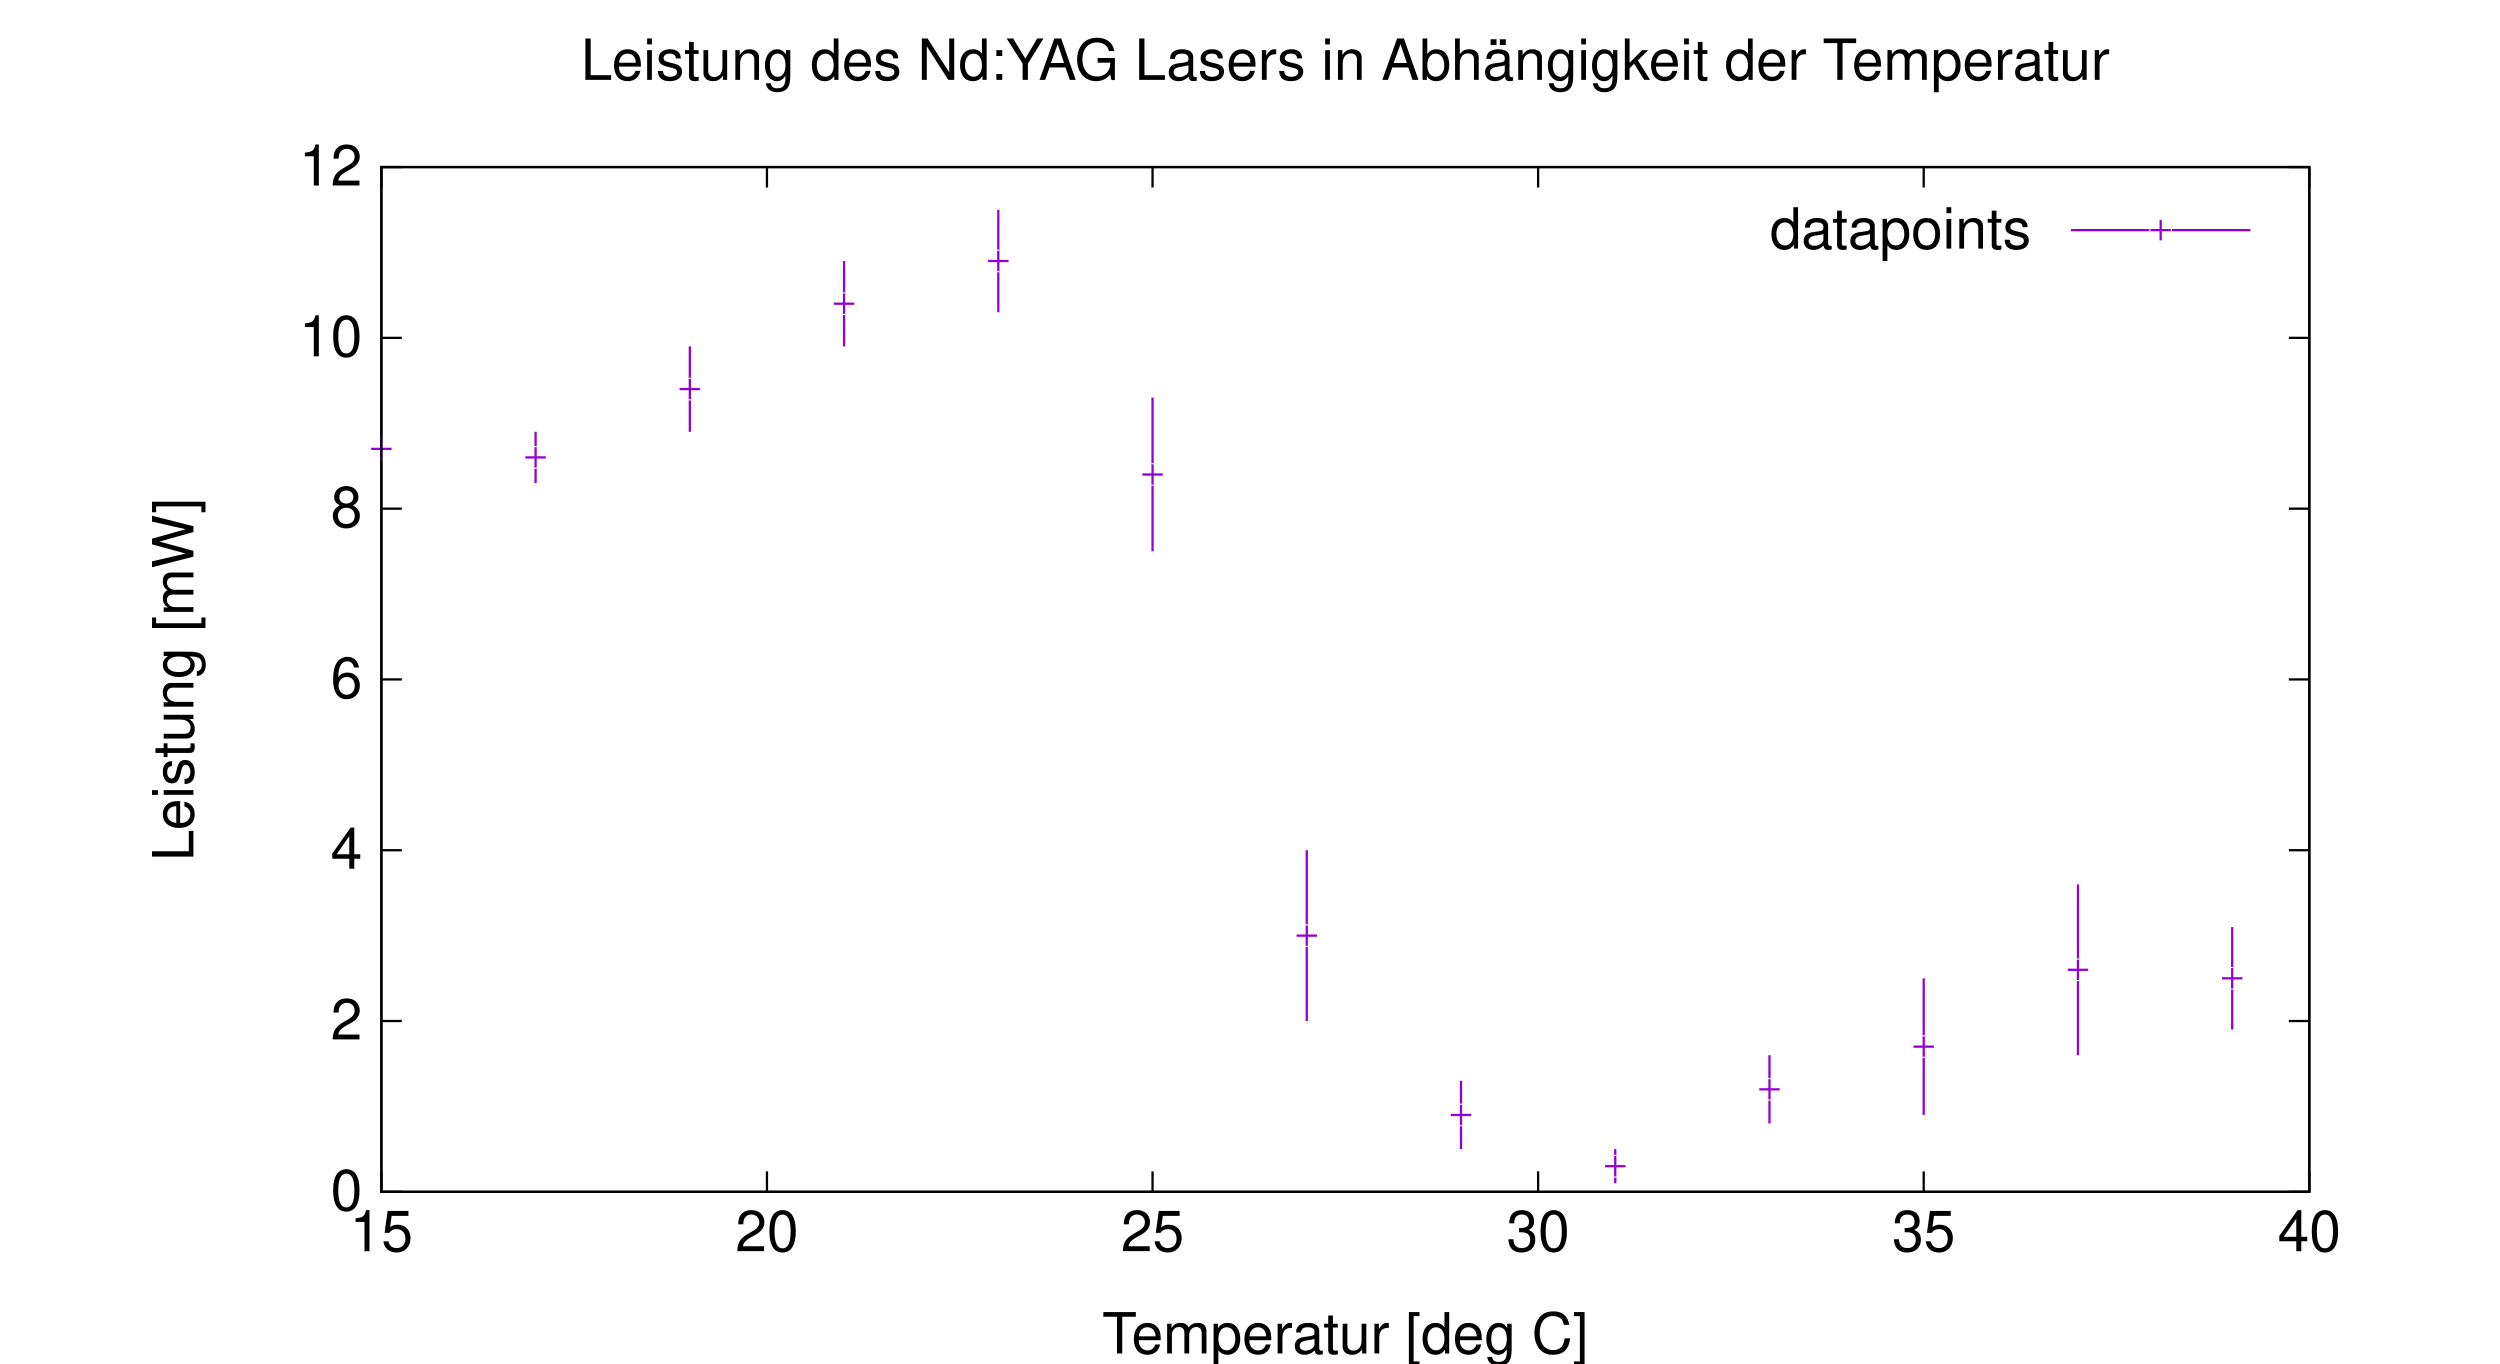
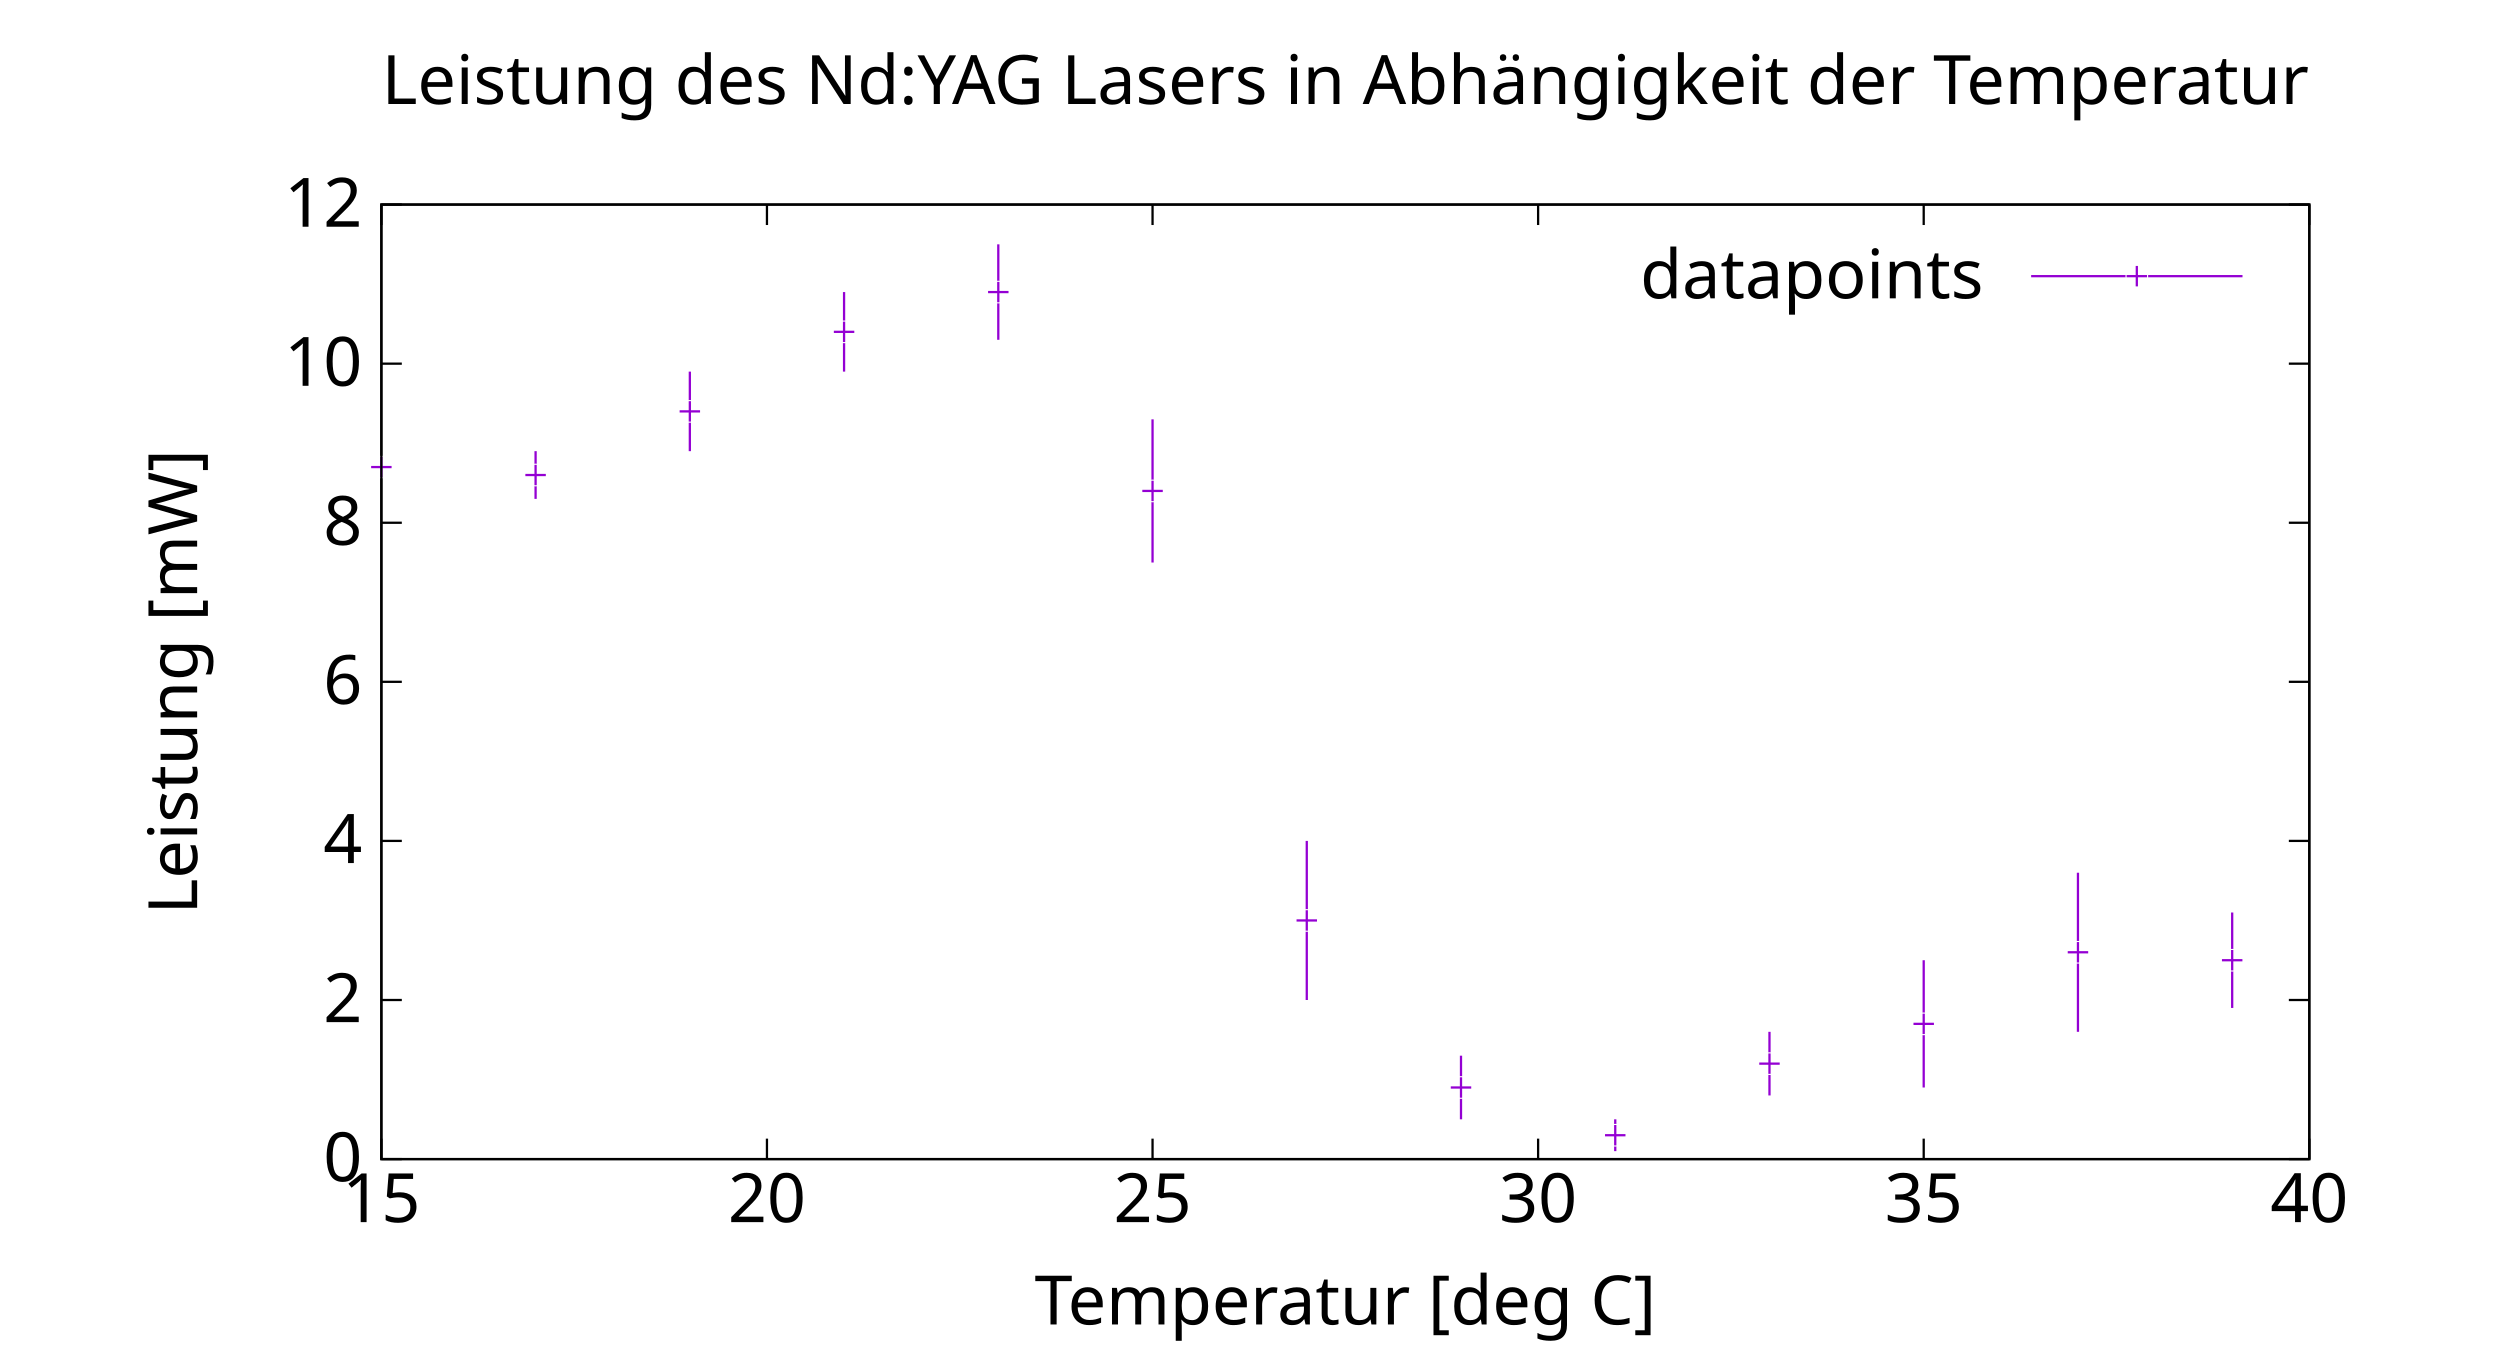
<svg xmlns="http://www.w3.org/2000/svg" xmlns:xlink="http://www.w3.org/1999/xlink" width="1100" height="600" viewBox="0 0 1100 600">
  <g id="gnuplot_canvas">
    <rect x="0" y="0" width="1100" height="600" fill="none" />
    <defs>
      <circle id="gpDot" r="0.5" stroke-width="0.5" stroke="currentColor" />
      <path id="gpPt0" stroke-width="0.222" stroke="currentColor" d="M-1,0 h2 M0,-1 v2" />
      <path id="gpPt1" stroke-width="0.222" stroke="currentColor" d="M-1,-1 L1,1 M1,-1 L-1,1" />
      <path id="gpPt2" stroke-width="0.222" stroke="currentColor" d="M-1,0 L1,0 M0,-1 L0,1 M-1,-1 L1,1 M-1,1 L1,-1" />
      <rect id="gpPt3" stroke-width="0.222" stroke="currentColor" x="-1" y="-1" width="2" height="2" />
      <rect id="gpPt4" stroke-width="0.222" stroke="currentColor" fill="currentColor" x="-1" y="-1" width="2" height="2" />
      <circle id="gpPt5" stroke-width="0.222" stroke="currentColor" cx="0" cy="0" r="1" />
      <use xlink:href="#gpPt5" id="gpPt6" fill="currentColor" stroke="none" />
      <path id="gpPt7" stroke-width="0.222" stroke="currentColor" d="M0,-1.33 L-1.33,0.67 L1.33,0.67 z" />
      <use xlink:href="#gpPt7" id="gpPt8" fill="currentColor" stroke="none" />
      <use xlink:href="#gpPt7" id="gpPt9" stroke="currentColor" transform="rotate(180)" />
      <use xlink:href="#gpPt9" id="gpPt10" fill="currentColor" stroke="none" />
      <use xlink:href="#gpPt3" id="gpPt11" stroke="currentColor" transform="rotate(45)" />
      <use xlink:href="#gpPt11" id="gpPt12" fill="currentColor" stroke="none" />
      <path id="gpPt13" stroke-width="0.222" stroke="currentColor" d="M0,1.330 L1.265,0.411 L0.782,-1.067 L-0.782,-1.076 L-1.265,0.411 z" />
      <use xlink:href="#gpPt13" id="gpPt14" fill="currentColor" stroke="none" />
      <filter id="textbox" filterUnits="objectBoundingBox" x="0" y="0" height="1" width="1">
        <feFlood flood-color="white" flood-opacity="1" result="bgnd" />
        <feComposite in="SourceGraphic" in2="bgnd" operator="atop" />
      </filter>
      <filter id="greybox" filterUnits="objectBoundingBox" x="0" y="0" height="1" width="1">
        <feFlood flood-color="lightgrey" flood-opacity="1" result="grey" />
        <feComposite in="SourceGraphic" in2="grey" operator="atop" />
      </filter>
    </defs>
    <g fill="none" color="white" stroke="currentColor" stroke-width="1.00" stroke-linecap="butt" stroke-linejoin="miter">
</g>
    <g fill="none" color="black" stroke="currentColor" stroke-width="1.00" stroke-linecap="butt" stroke-linejoin="miter">
-       <path stroke="black" d="M167.80,524.40 L176.80,524.40 M1016.09,524.40 L1007.09,524.40  " />
-       <g transform="translate(159.41,532.53)" stroke="none" fill="black" font-family="Helvetica" font-size="25.00" text-anchor="end">
-         <text>
-           <tspan font-family="Helvetica"> 0</tspan>
-         </text>
-       </g>
-     </g>
-     <g fill="none" color="black" stroke="currentColor" stroke-width="1.00" stroke-linecap="butt" stroke-linejoin="miter">
-       <path stroke="black" d="M167.80,449.25 L176.80,449.25 M1016.09,449.25 L1007.09,449.25  " />
-       <g transform="translate(159.41,457.38)" stroke="none" fill="black" font-family="Helvetica" font-size="25.00" text-anchor="end">
-         <text>
-           <tspan font-family="Helvetica"> 2</tspan>
-         </text>
-       </g>
-     </g>
-     <g fill="none" color="black" stroke="currentColor" stroke-width="1.00" stroke-linecap="butt" stroke-linejoin="miter">
-       <path stroke="black" d="M167.80,374.10 L176.80,374.10 M1016.09,374.10 L1007.09,374.10  " />
-       <g transform="translate(159.41,382.23)" stroke="none" fill="black" font-family="Helvetica" font-size="25.00" text-anchor="end">
-         <text>
-           <tspan font-family="Helvetica"> 4</tspan>
-         </text>
-       </g>
-     </g>
-     <g fill="none" color="black" stroke="currentColor" stroke-width="1.00" stroke-linecap="butt" stroke-linejoin="miter">
-       <path stroke="black" d="M167.80,298.95 L176.80,298.95 M1016.09,298.95 L1007.09,298.95  " />
-       <g transform="translate(159.41,307.08)" stroke="none" fill="black" font-family="Helvetica" font-size="25.00" text-anchor="end">
-         <text>
-           <tspan font-family="Helvetica"> 6</tspan>
-         </text>
-       </g>
-     </g>
-     <g fill="none" color="black" stroke="currentColor" stroke-width="1.00" stroke-linecap="butt" stroke-linejoin="miter">
-       <path stroke="black" d="M167.80,223.81 L176.80,223.81 M1016.09,223.81 L1007.09,223.81  " />
-       <g transform="translate(159.41,231.94)" stroke="none" fill="black" font-family="Helvetica" font-size="25.00" text-anchor="end">
-         <text>
-           <tspan font-family="Helvetica"> 8</tspan>
-         </text>
-       </g>
-     </g>
-     <g fill="none" color="black" stroke="currentColor" stroke-width="1.00" stroke-linecap="butt" stroke-linejoin="miter">
-       <path stroke="black" d="M167.80,148.66 L176.80,148.66 M1016.09,148.66 L1007.09,148.66  " />
-       <g transform="translate(159.41,156.79)" stroke="none" fill="black" font-family="Helvetica" font-size="25.00" text-anchor="end">
-         <text>
-           <tspan font-family="Helvetica"> 10</tspan>
-         </text>
-       </g>
-     </g>
-     <g fill="none" color="black" stroke="currentColor" stroke-width="1.00" stroke-linecap="butt" stroke-linejoin="miter">
-       <path stroke="black" d="M167.80,73.51 L176.80,73.51 M1016.09,73.51 L1007.09,73.51  " />
-       <g transform="translate(159.41,81.64)" stroke="none" fill="black" font-family="Helvetica" font-size="25.00" text-anchor="end">
-         <text>
-           <tspan font-family="Helvetica"> 12</tspan>
-         </text>
-       </g>
-     </g>
-     <g fill="none" color="black" stroke="currentColor" stroke-width="1.00" stroke-linecap="butt" stroke-linejoin="miter">
-       <path stroke="black" d="M167.80,524.40 L167.80,515.40 M167.80,73.51 L167.80,82.51  " />
-       <g transform="translate(167.80,550.53)" stroke="none" fill="black" font-family="Helvetica" font-size="25.00" text-anchor="middle">
-         <text>
-           <tspan font-family="Helvetica"> 15</tspan>
-         </text>
-       </g>
-     </g>
-     <g fill="none" color="black" stroke="currentColor" stroke-width="1.00" stroke-linecap="butt" stroke-linejoin="miter">
-       <path stroke="black" d="M337.46,524.40 L337.46,515.40 M337.46,73.51 L337.46,82.51  " />
-       <g transform="translate(337.46,550.53)" stroke="none" fill="black" font-family="Helvetica" font-size="25.00" text-anchor="middle">
-         <text>
-           <tspan font-family="Helvetica"> 20</tspan>
-         </text>
-       </g>
-     </g>
-     <g fill="none" color="black" stroke="currentColor" stroke-width="1.00" stroke-linecap="butt" stroke-linejoin="miter">
-       <path stroke="black" d="M507.12,524.40 L507.12,515.40 M507.12,73.51 L507.12,82.51  " />
-       <g transform="translate(507.12,550.53)" stroke="none" fill="black" font-family="Helvetica" font-size="25.00" text-anchor="middle">
-         <text>
-           <tspan font-family="Helvetica"> 25</tspan>
-         </text>
-       </g>
-     </g>
-     <g fill="none" color="black" stroke="currentColor" stroke-width="1.00" stroke-linecap="butt" stroke-linejoin="miter">
-       <path stroke="black" d="M676.77,524.40 L676.77,515.40 M676.77,73.51 L676.77,82.51  " />
-       <g transform="translate(676.77,550.53)" stroke="none" fill="black" font-family="Helvetica" font-size="25.00" text-anchor="middle">
-         <text>
-           <tspan font-family="Helvetica"> 30</tspan>
-         </text>
-       </g>
-     </g>
-     <g fill="none" color="black" stroke="currentColor" stroke-width="1.00" stroke-linecap="butt" stroke-linejoin="miter">
-       <path stroke="black" d="M846.43,524.40 L846.43,515.40 M846.43,73.51 L846.43,82.51  " />
-       <g transform="translate(846.43,550.53)" stroke="none" fill="black" font-family="Helvetica" font-size="25.00" text-anchor="middle">
-         <text>
-           <tspan font-family="Helvetica"> 35</tspan>
-         </text>
-       </g>
-     </g>
-     <g fill="none" color="black" stroke="currentColor" stroke-width="1.00" stroke-linecap="butt" stroke-linejoin="miter">
-       <path stroke="black" d="M1016.09,524.40 L1016.09,515.40 M1016.09,73.51 L1016.09,82.51  " />
-       <g transform="translate(1016.09,550.53)" stroke="none" fill="black" font-family="Helvetica" font-size="25.00" text-anchor="middle">
-         <text>
-           <tspan font-family="Helvetica"> 40</tspan>
-         </text>
-       </g>
-     </g>
-     <g fill="none" color="black" stroke="currentColor" stroke-width="1.00" stroke-linecap="butt" stroke-linejoin="miter">
- </g>
-     <g fill="none" color="black" stroke="currentColor" stroke-width="1.00" stroke-linecap="butt" stroke-linejoin="miter">
-       <path stroke="black" d="M167.80,73.51 L167.80,524.40 L1016.09,524.40 L1016.09,73.51 L167.80,73.51 Z  " />
-     </g>
-     <g fill="none" color="black" stroke="currentColor" stroke-width="1.00" stroke-linecap="butt" stroke-linejoin="miter">
-       <g transform="translate(85.11,298.96) rotate(270)" stroke="none" fill="black" font-family="Helvetica" font-size="25.00" text-anchor="middle">
-         <text>
-           <tspan font-family="Helvetica">Leistung [mW]</tspan>
-         </text>
-       </g>
-     </g>
-     <g fill="none" color="black" stroke="currentColor" stroke-width="1.00" stroke-linecap="butt" stroke-linejoin="miter">
-       <g transform="translate(591.94,595.53)" stroke="none" fill="black" font-family="Helvetica" font-size="25.00" text-anchor="middle">
-         <text>
-           <tspan font-family="Helvetica">Temperatur [deg C]</tspan>
+       <path stroke="black" d="M167.80,510.00 L176.80,510.00 M1016.09,510.00 L1007.09,510.00  " />
+       <g transform="translate(159.41,519.75)" stroke="none" fill="black" font-family="Computer Modern" font-size="30.00" text-anchor="end">
+         <text>
+           <tspan font-family="Computer Modern"> 0</tspan>
+         </text>
+       </g>
+     </g>
+     <g fill="none" color="black" stroke="currentColor" stroke-width="1.00" stroke-linecap="butt" stroke-linejoin="miter">
+       <path stroke="black" d="M167.80,440.00 L176.80,440.00 M1016.09,440.00 L1007.09,440.00  " />
+       <g transform="translate(159.41,449.75)" stroke="none" fill="black" font-family="Computer Modern" font-size="30.00" text-anchor="end">
+         <text>
+           <tspan font-family="Computer Modern"> 2</tspan>
+         </text>
+       </g>
+     </g>
+     <g fill="none" color="black" stroke="currentColor" stroke-width="1.00" stroke-linecap="butt" stroke-linejoin="miter">
+       <path stroke="black" d="M167.80,370.00 L176.80,370.00 M1016.09,370.00 L1007.09,370.00  " />
+       <g transform="translate(159.41,379.75)" stroke="none" fill="black" font-family="Computer Modern" font-size="30.00" text-anchor="end">
+         <text>
+           <tspan font-family="Computer Modern"> 4</tspan>
+         </text>
+       </g>
+     </g>
+     <g fill="none" color="black" stroke="currentColor" stroke-width="1.00" stroke-linecap="butt" stroke-linejoin="miter">
+       <path stroke="black" d="M167.80,300.00 L176.80,300.00 M1016.09,300.00 L1007.09,300.00  " />
+       <g transform="translate(159.41,309.75)" stroke="none" fill="black" font-family="Computer Modern" font-size="30.00" text-anchor="end">
+         <text>
+           <tspan font-family="Computer Modern"> 6</tspan>
+         </text>
+       </g>
+     </g>
+     <g fill="none" color="black" stroke="currentColor" stroke-width="1.00" stroke-linecap="butt" stroke-linejoin="miter">
+       <path stroke="black" d="M167.80,230.01 L176.80,230.01 M1016.09,230.01 L1007.09,230.01  " />
+       <g transform="translate(159.41,239.76)" stroke="none" fill="black" font-family="Computer Modern" font-size="30.00" text-anchor="end">
+         <text>
+           <tspan font-family="Computer Modern"> 8</tspan>
+         </text>
+       </g>
+     </g>
+     <g fill="none" color="black" stroke="currentColor" stroke-width="1.00" stroke-linecap="butt" stroke-linejoin="miter">
+       <path stroke="black" d="M167.80,160.01 L176.80,160.01 M1016.09,160.01 L1007.09,160.01  " />
+       <g transform="translate(159.41,169.76)" stroke="none" fill="black" font-family="Computer Modern" font-size="30.00" text-anchor="end">
+         <text>
+           <tspan font-family="Computer Modern"> 10</tspan>
+         </text>
+       </g>
+     </g>
+     <g fill="none" color="black" stroke="currentColor" stroke-width="1.00" stroke-linecap="butt" stroke-linejoin="miter">
+       <path stroke="black" d="M167.80,90.01 L176.80,90.01 M1016.09,90.01 L1007.09,90.01  " />
+       <g transform="translate(159.41,99.76)" stroke="none" fill="black" font-family="Computer Modern" font-size="30.00" text-anchor="end">
+         <text>
+           <tspan font-family="Computer Modern"> 12</tspan>
+         </text>
+       </g>
+     </g>
+     <g fill="none" color="black" stroke="currentColor" stroke-width="1.00" stroke-linecap="butt" stroke-linejoin="miter">
+       <path stroke="black" d="M167.80,510.00 L167.80,501.00 M167.80,90.01 L167.80,99.01  " />
+       <g transform="translate(167.80,537.75)" stroke="none" fill="black" font-family="Computer Modern" font-size="30.00" text-anchor="middle">
+         <text>
+           <tspan font-family="Computer Modern"> 15</tspan>
+         </text>
+       </g>
+     </g>
+     <g fill="none" color="black" stroke="currentColor" stroke-width="1.00" stroke-linecap="butt" stroke-linejoin="miter">
+       <path stroke="black" d="M337.46,510.00 L337.46,501.00 M337.46,90.01 L337.46,99.01  " />
+       <g transform="translate(337.46,537.75)" stroke="none" fill="black" font-family="Computer Modern" font-size="30.00" text-anchor="middle">
+         <text>
+           <tspan font-family="Computer Modern"> 20</tspan>
+         </text>
+       </g>
+     </g>
+     <g fill="none" color="black" stroke="currentColor" stroke-width="1.00" stroke-linecap="butt" stroke-linejoin="miter">
+       <path stroke="black" d="M507.12,510.00 L507.12,501.00 M507.12,90.01 L507.12,99.01  " />
+       <g transform="translate(507.12,537.75)" stroke="none" fill="black" font-family="Computer Modern" font-size="30.00" text-anchor="middle">
+         <text>
+           <tspan font-family="Computer Modern"> 25</tspan>
+         </text>
+       </g>
+     </g>
+     <g fill="none" color="black" stroke="currentColor" stroke-width="1.00" stroke-linecap="butt" stroke-linejoin="miter">
+       <path stroke="black" d="M676.77,510.00 L676.77,501.00 M676.77,90.01 L676.77,99.01  " />
+       <g transform="translate(676.77,537.75)" stroke="none" fill="black" font-family="Computer Modern" font-size="30.00" text-anchor="middle">
+         <text>
+           <tspan font-family="Computer Modern"> 30</tspan>
+         </text>
+       </g>
+     </g>
+     <g fill="none" color="black" stroke="currentColor" stroke-width="1.00" stroke-linecap="butt" stroke-linejoin="miter">
+       <path stroke="black" d="M846.43,510.00 L846.43,501.00 M846.43,90.01 L846.43,99.01  " />
+       <g transform="translate(846.43,537.75)" stroke="none" fill="black" font-family="Computer Modern" font-size="30.00" text-anchor="middle">
+         <text>
+           <tspan font-family="Computer Modern"> 35</tspan>
+         </text>
+       </g>
+     </g>
+     <g fill="none" color="black" stroke="currentColor" stroke-width="1.00" stroke-linecap="butt" stroke-linejoin="miter">
+       <path stroke="black" d="M1016.09,510.00 L1016.09,501.00 M1016.09,90.01 L1016.09,99.01  " />
+       <g transform="translate(1016.09,537.75)" stroke="none" fill="black" font-family="Computer Modern" font-size="30.00" text-anchor="middle">
+         <text>
+           <tspan font-family="Computer Modern"> 40</tspan>
+         </text>
+       </g>
+     </g>
+     <g fill="none" color="black" stroke="currentColor" stroke-width="1.00" stroke-linecap="butt" stroke-linejoin="miter">
+ </g>
+     <g fill="none" color="black" stroke="currentColor" stroke-width="1.00" stroke-linecap="butt" stroke-linejoin="miter">
+       <path stroke="black" d="M167.80,90.01 L167.80,510.00 L1016.09,510.00 L1016.09,90.01 L167.80,90.01 Z  " />
+     </g>
+     <g fill="none" color="black" stroke="currentColor" stroke-width="1.00" stroke-linecap="butt" stroke-linejoin="miter">
+       <g transform="translate(86.74,300.01) rotate(270)" stroke="none" fill="black" font-family="Computer Modern" font-size="30.00" text-anchor="middle">
+         <text>
+           <tspan font-family="Computer Modern">Leistung [mW]</tspan>
+         </text>
+       </g>
+     </g>
+     <g fill="none" color="black" stroke="currentColor" stroke-width="1.00" stroke-linecap="butt" stroke-linejoin="miter">
+       <g transform="translate(591.94,582.75)" stroke="none" fill="black" font-family="Computer Modern" font-size="30.00" text-anchor="middle">
+         <text>
+           <tspan font-family="Computer Modern">Temperatur [deg C]</tspan>
        </text>
      </g>
    </g>
    <g fill="none" color="black" stroke="currentColor" stroke-width="1.00" stroke-linecap="butt" stroke-linejoin="miter">
</g>
    <g id="gnuplot_plot_1">
      <g fill="none" color="black" stroke="currentColor" stroke-width="1.00" stroke-linecap="butt" stroke-linejoin="miter">
-         <g transform="translate(893.70,109.39)" stroke="none" fill="black" font-family="Helvetica" font-size="25.00" text-anchor="end">
+         <g transform="translate(872.70,131.26)" stroke="none" fill="black" font-family="Computer Modern" font-size="30.00" text-anchor="end">
          <text>
-             <tspan font-family="Helvetica">datapoints</tspan>
+             <tspan font-family="Computer Modern">datapoints</tspan>
          </text>
        </g>
      </g>
      <g fill="none" color="black" stroke="currentColor" stroke-width="1.00" stroke-linecap="butt" stroke-linejoin="miter">
-         <path stroke="rgb(148,   0, 211)" d="M911.20,101.26 L990.20,101.26 M167.80,201.26 L167.80,193.75 M235.66,212.53 L235.66,189.99 M303.53,189.99 L303.53,152.42   M371.39,152.42 L371.39,114.84 M439.25,137.39 L439.25,92.30 M507.12,242.59 L507.12,174.96 M574.98,449.25 L574.98,374.10   M642.84,505.61 L642.84,475.55 M710.71,520.64 L710.71,505.61 M778.57,494.34 L778.57,464.28 M846.43,490.58 L846.43,430.46   M914.30,464.28 L914.30,389.13 M982.16,453.01 L982.16,407.92  " />
-       </g>
-       <g fill="none" color="black" stroke="currentColor" stroke-width="1.00" stroke-linecap="butt" stroke-linejoin="miter">
-         <use xlink:href="#gpPt6" transform="translate(167.80,197.50) scale(4.50)" color="white" />
-       </g>
-       <g fill="none" color="black" stroke="currentColor" stroke-width="1.00" stroke-linecap="butt" stroke-linejoin="miter">
-         <use xlink:href="#gpPt0" transform="translate(167.80,197.50) scale(4.50)" color="rgb(148,   0, 211)" />
-         <use xlink:href="#gpPt6" transform="translate(235.66,201.26) scale(4.50)" color="white" />
-       </g>
-       <g fill="none" color="black" stroke="currentColor" stroke-width="1.00" stroke-linecap="butt" stroke-linejoin="miter">
-         <use xlink:href="#gpPt0" transform="translate(235.66,201.26) scale(4.50)" color="rgb(148,   0, 211)" />
-         <use xlink:href="#gpPt6" transform="translate(303.53,171.20) scale(4.50)" color="white" />
-       </g>
-       <g fill="none" color="black" stroke="currentColor" stroke-width="1.00" stroke-linecap="butt" stroke-linejoin="miter">
-         <use xlink:href="#gpPt0" transform="translate(303.53,171.20) scale(4.50)" color="rgb(148,   0, 211)" />
-         <use xlink:href="#gpPt6" transform="translate(371.39,133.63) scale(4.50)" color="white" />
-       </g>
-       <g fill="none" color="black" stroke="currentColor" stroke-width="1.00" stroke-linecap="butt" stroke-linejoin="miter">
-         <use xlink:href="#gpPt0" transform="translate(371.39,133.63) scale(4.50)" color="rgb(148,   0, 211)" />
-         <use xlink:href="#gpPt6" transform="translate(439.25,114.84) scale(4.50)" color="white" />
-       </g>
-       <g fill="none" color="black" stroke="currentColor" stroke-width="1.00" stroke-linecap="butt" stroke-linejoin="miter">
-         <use xlink:href="#gpPt0" transform="translate(439.25,114.84) scale(4.50)" color="rgb(148,   0, 211)" />
-         <use xlink:href="#gpPt6" transform="translate(507.12,208.78) scale(4.50)" color="white" />
-       </g>
-       <g fill="none" color="black" stroke="currentColor" stroke-width="1.00" stroke-linecap="butt" stroke-linejoin="miter">
-         <use xlink:href="#gpPt0" transform="translate(507.12,208.78) scale(4.50)" color="rgb(148,   0, 211)" />
-         <use xlink:href="#gpPt6" transform="translate(574.98,411.68) scale(4.50)" color="white" />
-       </g>
-       <g fill="none" color="black" stroke="currentColor" stroke-width="1.00" stroke-linecap="butt" stroke-linejoin="miter">
-         <use xlink:href="#gpPt0" transform="translate(574.98,411.68) scale(4.50)" color="rgb(148,   0, 211)" />
-         <use xlink:href="#gpPt6" transform="translate(642.84,490.58) scale(4.50)" color="white" />
-       </g>
-       <g fill="none" color="black" stroke="currentColor" stroke-width="1.00" stroke-linecap="butt" stroke-linejoin="miter">
-         <use xlink:href="#gpPt0" transform="translate(642.84,490.58) scale(4.50)" color="rgb(148,   0, 211)" />
-         <use xlink:href="#gpPt6" transform="translate(710.71,513.13) scale(4.50)" color="white" />
-       </g>
-       <g fill="none" color="black" stroke="currentColor" stroke-width="1.00" stroke-linecap="butt" stroke-linejoin="miter">
-         <use xlink:href="#gpPt0" transform="translate(710.71,513.13) scale(4.50)" color="rgb(148,   0, 211)" />
-         <use xlink:href="#gpPt6" transform="translate(778.57,479.31) scale(4.50)" color="white" />
-       </g>
-       <g fill="none" color="black" stroke="currentColor" stroke-width="1.00" stroke-linecap="butt" stroke-linejoin="miter">
-         <use xlink:href="#gpPt0" transform="translate(778.57,479.31) scale(4.50)" color="rgb(148,   0, 211)" />
-         <use xlink:href="#gpPt6" transform="translate(846.43,460.52) scale(4.50)" color="white" />
-       </g>
-       <g fill="none" color="black" stroke="currentColor" stroke-width="1.00" stroke-linecap="butt" stroke-linejoin="miter">
-         <use xlink:href="#gpPt0" transform="translate(846.43,460.52) scale(4.50)" color="rgb(148,   0, 211)" />
-         <use xlink:href="#gpPt6" transform="translate(914.30,426.71) scale(4.50)" color="white" />
-       </g>
-       <g fill="none" color="black" stroke="currentColor" stroke-width="1.00" stroke-linecap="butt" stroke-linejoin="miter">
-         <use xlink:href="#gpPt0" transform="translate(914.30,426.71) scale(4.50)" color="rgb(148,   0, 211)" />
-         <use xlink:href="#gpPt6" transform="translate(982.16,430.46) scale(4.50)" color="white" />
-       </g>
-       <g fill="none" color="black" stroke="currentColor" stroke-width="1.00" stroke-linecap="butt" stroke-linejoin="miter">
-         <use xlink:href="#gpPt0" transform="translate(982.16,430.46) scale(4.50)" color="rgb(148,   0, 211)" />
-         <use xlink:href="#gpPt6" transform="translate(950.70,101.26) scale(4.50)" color="white" />
-       </g>
-       <g fill="none" color="black" stroke="currentColor" stroke-width="1.00" stroke-linecap="butt" stroke-linejoin="miter">
-         <use xlink:href="#gpPt0" transform="translate(950.70,101.26) scale(4.50)" color="rgb(148,   0, 211)" />
+         <path stroke="rgb(148,   0, 211)" d="M893.70,121.51 L986.70,121.51 M167.80,209.01 L167.80,202.01 M235.66,219.51 L235.66,198.51 M303.53,198.51 L303.53,163.51   M371.39,163.51 L371.39,128.51 M439.25,149.51 L439.25,107.51 M507.12,247.51 L507.12,184.51 M574.98,440.00 L574.98,370.00   M642.84,492.50 L642.84,464.50 M710.71,506.50 L710.71,492.50 M778.57,482.00 L778.57,454.00 M846.43,478.50 L846.43,422.50   M914.30,454.00 L914.30,384.00 M982.16,443.50 L982.16,401.50  " />
+       </g>
+       <g fill="none" color="black" stroke="currentColor" stroke-width="1.00" stroke-linecap="butt" stroke-linejoin="miter">
+         <use xlink:href="#gpPt6" transform="translate(167.80,205.51) scale(4.50)" color="white" />
+       </g>
+       <g fill="none" color="black" stroke="currentColor" stroke-width="1.00" stroke-linecap="butt" stroke-linejoin="miter">
+         <use xlink:href="#gpPt0" transform="translate(167.80,205.51) scale(4.50)" color="rgb(148,   0, 211)" />
+         <use xlink:href="#gpPt6" transform="translate(235.66,209.01) scale(4.50)" color="white" />
+       </g>
+       <g fill="none" color="black" stroke="currentColor" stroke-width="1.00" stroke-linecap="butt" stroke-linejoin="miter">
+         <use xlink:href="#gpPt0" transform="translate(235.66,209.01) scale(4.50)" color="rgb(148,   0, 211)" />
+         <use xlink:href="#gpPt6" transform="translate(303.53,181.01) scale(4.50)" color="white" />
+       </g>
+       <g fill="none" color="black" stroke="currentColor" stroke-width="1.00" stroke-linecap="butt" stroke-linejoin="miter">
+         <use xlink:href="#gpPt0" transform="translate(303.53,181.01) scale(4.50)" color="rgb(148,   0, 211)" />
+         <use xlink:href="#gpPt6" transform="translate(371.39,146.01) scale(4.50)" color="white" />
+       </g>
+       <g fill="none" color="black" stroke="currentColor" stroke-width="1.00" stroke-linecap="butt" stroke-linejoin="miter">
+         <use xlink:href="#gpPt0" transform="translate(371.39,146.01) scale(4.50)" color="rgb(148,   0, 211)" />
+         <use xlink:href="#gpPt6" transform="translate(439.25,128.51) scale(4.50)" color="white" />
+       </g>
+       <g fill="none" color="black" stroke="currentColor" stroke-width="1.00" stroke-linecap="butt" stroke-linejoin="miter">
+         <use xlink:href="#gpPt0" transform="translate(439.25,128.51) scale(4.50)" color="rgb(148,   0, 211)" />
+         <use xlink:href="#gpPt6" transform="translate(507.12,216.01) scale(4.50)" color="white" />
+       </g>
+       <g fill="none" color="black" stroke="currentColor" stroke-width="1.00" stroke-linecap="butt" stroke-linejoin="miter">
+         <use xlink:href="#gpPt0" transform="translate(507.12,216.01) scale(4.50)" color="rgb(148,   0, 211)" />
+         <use xlink:href="#gpPt6" transform="translate(574.98,405.00) scale(4.50)" color="white" />
+       </g>
+       <g fill="none" color="black" stroke="currentColor" stroke-width="1.00" stroke-linecap="butt" stroke-linejoin="miter">
+         <use xlink:href="#gpPt0" transform="translate(574.98,405.00) scale(4.50)" color="rgb(148,   0, 211)" />
+         <use xlink:href="#gpPt6" transform="translate(642.84,478.50) scale(4.50)" color="white" />
+       </g>
+       <g fill="none" color="black" stroke="currentColor" stroke-width="1.00" stroke-linecap="butt" stroke-linejoin="miter">
+         <use xlink:href="#gpPt0" transform="translate(642.84,478.50) scale(4.50)" color="rgb(148,   0, 211)" />
+         <use xlink:href="#gpPt6" transform="translate(710.71,499.50) scale(4.50)" color="white" />
+       </g>
+       <g fill="none" color="black" stroke="currentColor" stroke-width="1.00" stroke-linecap="butt" stroke-linejoin="miter">
+         <use xlink:href="#gpPt0" transform="translate(710.71,499.50) scale(4.50)" color="rgb(148,   0, 211)" />
+         <use xlink:href="#gpPt6" transform="translate(778.57,468.00) scale(4.50)" color="white" />
+       </g>
+       <g fill="none" color="black" stroke="currentColor" stroke-width="1.00" stroke-linecap="butt" stroke-linejoin="miter">
+         <use xlink:href="#gpPt0" transform="translate(778.57,468.00) scale(4.50)" color="rgb(148,   0, 211)" />
+         <use xlink:href="#gpPt6" transform="translate(846.43,450.50) scale(4.50)" color="white" />
+       </g>
+       <g fill="none" color="black" stroke="currentColor" stroke-width="1.00" stroke-linecap="butt" stroke-linejoin="miter">
+         <use xlink:href="#gpPt0" transform="translate(846.43,450.50) scale(4.50)" color="rgb(148,   0, 211)" />
+         <use xlink:href="#gpPt6" transform="translate(914.30,419.00) scale(4.50)" color="white" />
+       </g>
+       <g fill="none" color="black" stroke="currentColor" stroke-width="1.00" stroke-linecap="butt" stroke-linejoin="miter">
+         <use xlink:href="#gpPt0" transform="translate(914.30,419.00) scale(4.50)" color="rgb(148,   0, 211)" />
+         <use xlink:href="#gpPt6" transform="translate(982.16,422.50) scale(4.50)" color="white" />
+       </g>
+       <g fill="none" color="black" stroke="currentColor" stroke-width="1.00" stroke-linecap="butt" stroke-linejoin="miter">
+         <use xlink:href="#gpPt0" transform="translate(982.16,422.50) scale(4.50)" color="rgb(148,   0, 211)" />
+         <use xlink:href="#gpPt6" transform="translate(940.20,121.51) scale(4.50)" color="white" />
+       </g>
+       <g fill="none" color="black" stroke="currentColor" stroke-width="1.00" stroke-linecap="butt" stroke-linejoin="miter">
+         <use xlink:href="#gpPt0" transform="translate(940.20,121.51) scale(4.50)" color="rgb(148,   0, 211)" />
      </g>
    </g>
    <g fill="none" color="white" stroke="rgb(148,   0, 211)" stroke-width="2.00" stroke-linecap="butt" stroke-linejoin="miter">
</g>
    <g fill="none" color="black" stroke="currentColor" stroke-width="2.00" stroke-linecap="butt" stroke-linejoin="miter">
</g>
    <g fill="none" color="black" stroke="black" stroke-width="1.00" stroke-linecap="butt" stroke-linejoin="miter">
</g>
    <g fill="none" color="black" stroke="currentColor" stroke-width="1.00" stroke-linecap="butt" stroke-linejoin="miter">
-       <path stroke="black" d="M167.80,73.51 L167.80,524.40 L1016.09,524.40 L1016.09,73.51 L167.80,73.51 Z  " />
-     </g>
-     <g fill="none" color="black" stroke="currentColor" stroke-width="1.00" stroke-linecap="butt" stroke-linejoin="miter">
-       <g transform="translate(591.94,35.14)" stroke="none" fill="black" font-family="Helvetica" font-size="25.00" text-anchor="middle">
-         <text>
-           <tspan font-family="Helvetica">Leistung des Nd:YAG Lasers in Abhängigkeit der Temperatur</tspan>
+       <path stroke="black" d="M167.80,90.01 L167.80,510.00 L1016.09,510.00 L1016.09,90.01 L167.80,90.01 Z  " />
+     </g>
+     <g fill="none" color="black" stroke="currentColor" stroke-width="1.00" stroke-linecap="butt" stroke-linejoin="miter">
+       <g transform="translate(591.94,45.76)" stroke="none" fill="black" font-family="Computer Modern" font-size="30.00" text-anchor="middle">
+         <text>
+           <tspan font-family="Computer Modern">Leistung des Nd:YAG Lasers in Abhängigkeit der Temperatur</tspan>
        </text>
      </g>
    </g>
    <g fill="none" color="black" stroke="currentColor" stroke-width="1.00" stroke-linecap="butt" stroke-linejoin="miter">
</g>
  </g>
</svg>
